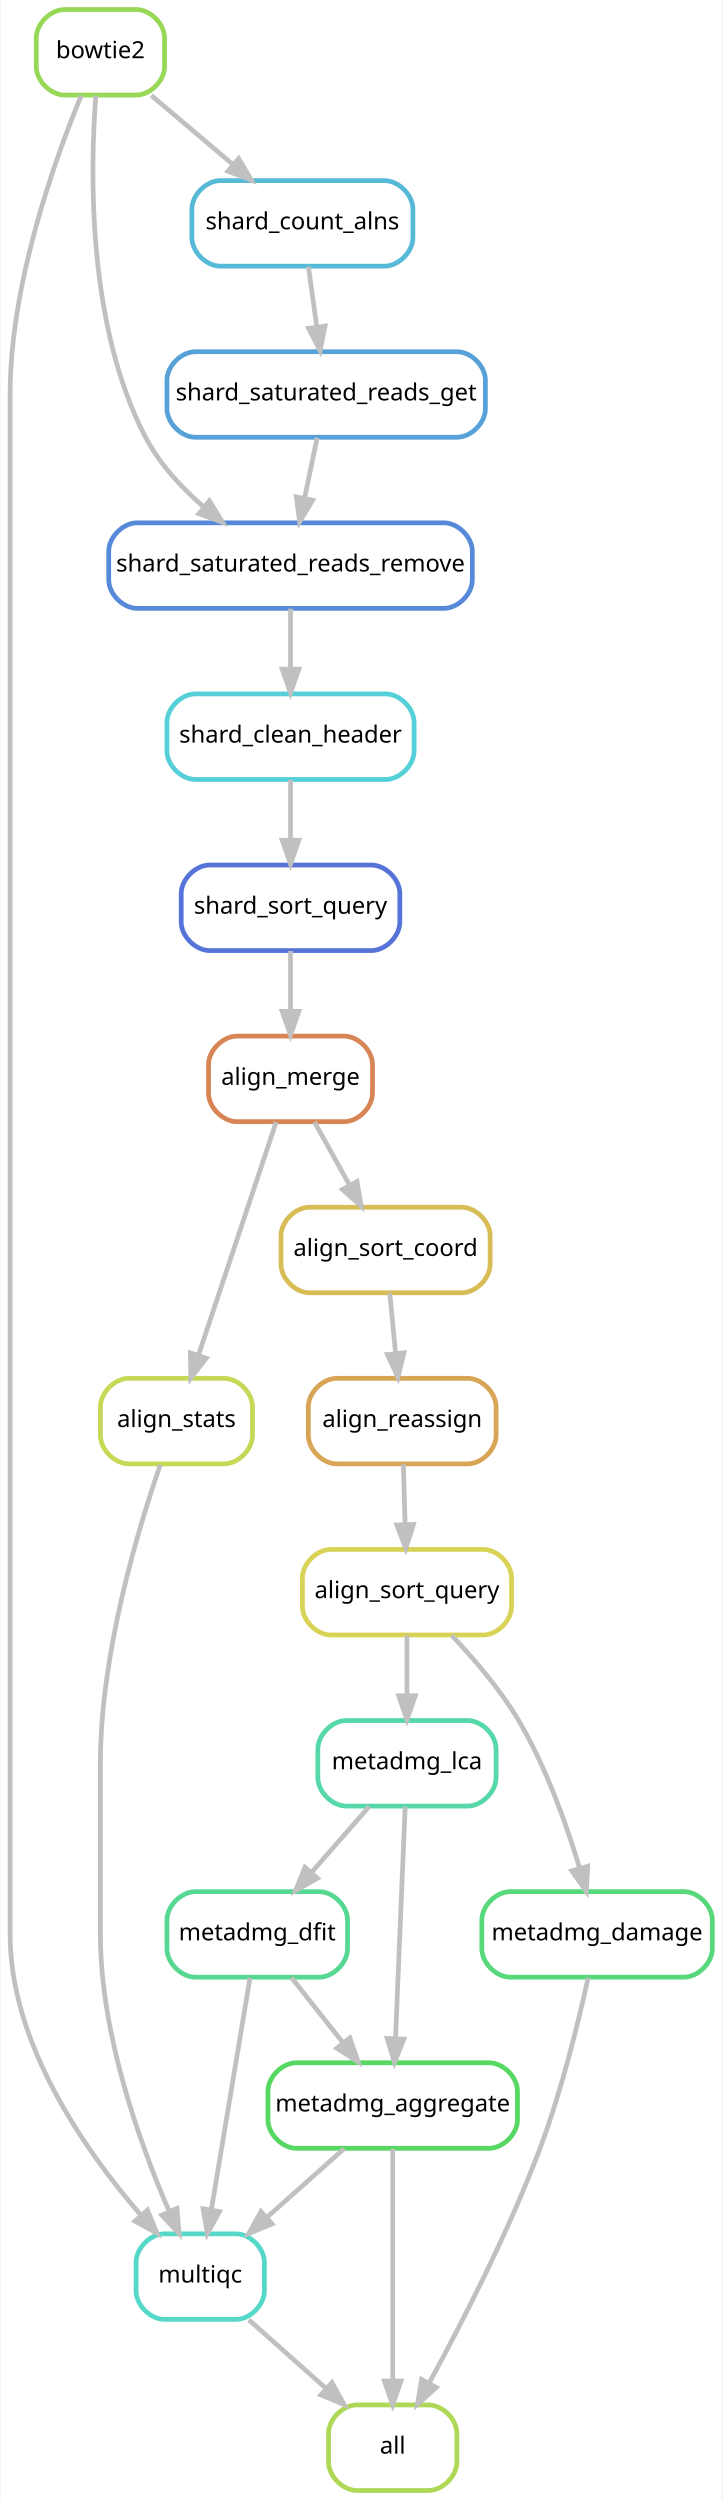
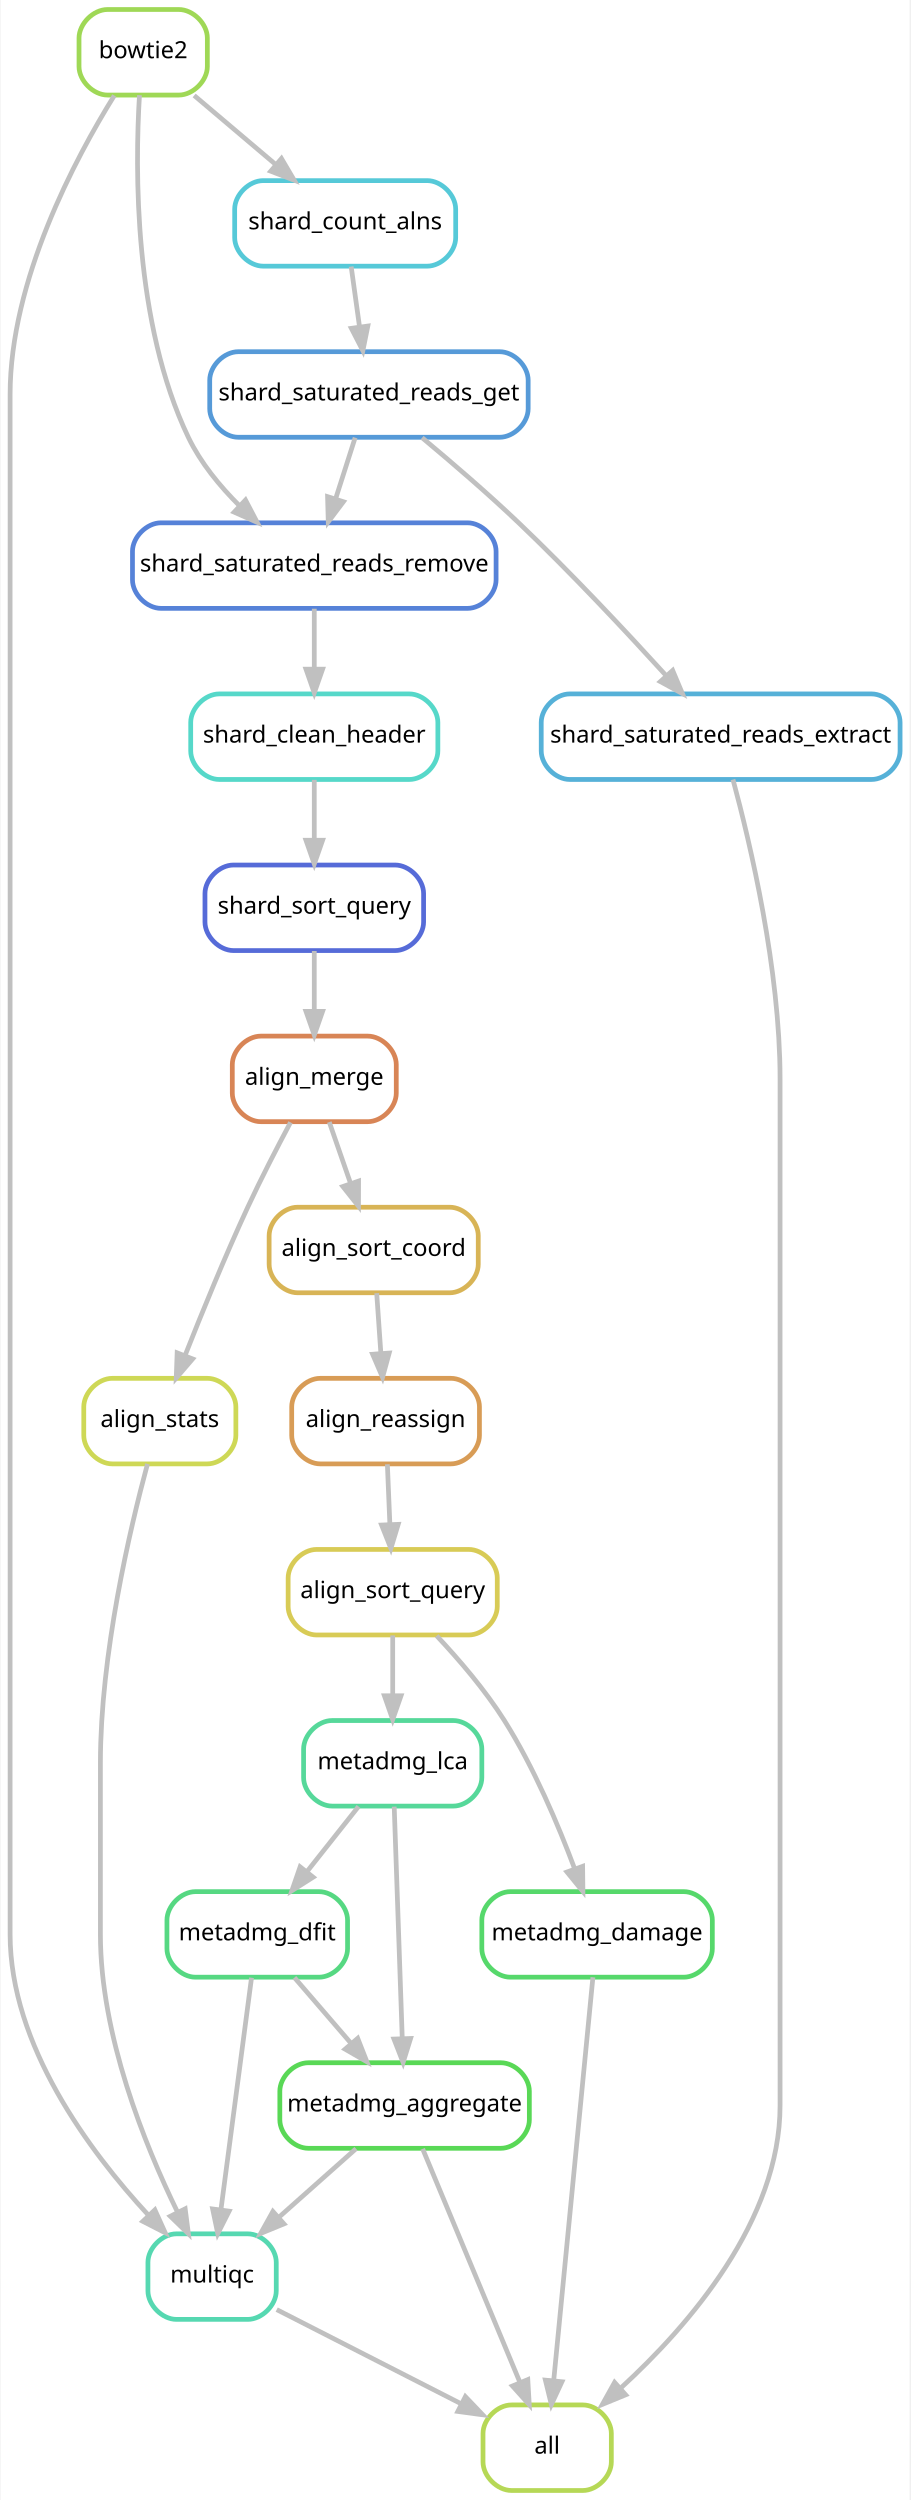
- <svg xmlns="http://www.w3.org/2000/svg" width="304pt" height="1052pt" viewBox="0.00 0.00 303.50 1052.00">
+ <svg xmlns="http://www.w3.org/2000/svg" width="383pt" height="1052pt" viewBox="0.00 0.00 382.50 1052.00">
  <g id="graph0" class="graph" transform="scale(1 1) rotate(0) translate(4 1048)">
-     <polygon fill="#ffffff" stroke="transparent" points="-4,4 -4,-1048 299.5,-1048 299.5,4 -4,4" />
+     <polygon fill="#ffffff" stroke="transparent" points="-4,4 -4,-1048 378.5,-1048 378.5,4 -4,4" />
    <g id="node1" class="node">
-       <path fill="none" stroke="#afd856" stroke-width="2" d="M176,-36C176,-36 146,-36 146,-36 140,-36 134,-30 134,-24 134,-24 134,-12 134,-12 134,-6 140,0 146,0 146,0 176,0 176,0 182,0 188,-6 188,-12 188,-12 188,-24 188,-24 188,-30 182,-36 176,-36" />
-       <text text-anchor="middle" x="161" y="-15.5" font-family="sans" font-size="10.00" fill="#000000">all</text>
+       <path fill="none" stroke="#b6d856" stroke-width="2" d="M241,-36C241,-36 211,-36 211,-36 205,-36 199,-30 199,-24 199,-24 199,-12 199,-12 199,-6 205,0 211,0 211,0 241,0 241,0 247,0 253,-6 253,-12 253,-12 253,-24 253,-24 253,-30 247,-36 241,-36" />
+       <text text-anchor="middle" x="226" y="-15.5" font-family="sans" font-size="10.00" fill="#000000">all</text>
    </g>
    <g id="node2" class="node">
-       <path fill="none" stroke="#56d8c9" stroke-width="2" d="M95,-108C95,-108 65,-108 65,-108 59,-108 53,-102 53,-96 53,-96 53,-84 53,-84 53,-78 59,-72 65,-72 65,-72 95,-72 95,-72 101,-72 107,-78 107,-84 107,-84 107,-96 107,-96 107,-102 101,-108 95,-108" />
-       <text text-anchor="middle" x="80" y="-87.5" font-family="sans" font-size="10.00" fill="#000000">multiqc</text>
+       <path fill="none" stroke="#56d8b1" stroke-width="2" d="M100,-108C100,-108 70,-108 70,-108 64,-108 58,-102 58,-96 58,-96 58,-84 58,-84 58,-78 64,-72 70,-72 70,-72 100,-72 100,-72 106,-72 112,-78 112,-84 112,-84 112,-96 112,-96 112,-102 106,-108 100,-108" />
+       <text text-anchor="middle" x="85" y="-87.5" font-family="sans" font-size="10.00" fill="#000000">multiqc</text>
+     </g>
+     <g id="edge3" class="edge">
+       <path fill="none" stroke="#c0c0c0" stroke-width="2" d="M112.186,-76.118C134.228,-64.862 165.493,-48.897 189.678,-36.547" />
+       <polygon fill="#c0c0c0" stroke="#c0c0c0" stroke-width="2" points="191.583,-39.505 198.897,-31.84 188.399,-33.27 191.583,-39.505" />
+     </g>
+     <g id="node3" class="node">
+       <path fill="none" stroke="#9fd856" stroke-width="2" d="M71,-1044C71,-1044 41,-1044 41,-1044 35,-1044 29,-1038 29,-1032 29,-1032 29,-1020 29,-1020 29,-1014 35,-1008 41,-1008 41,-1008 71,-1008 71,-1008 77,-1008 83,-1014 83,-1020 83,-1020 83,-1032 83,-1032 83,-1038 77,-1044 71,-1044" />
+       <text text-anchor="middle" x="56" y="-1023.5" font-family="sans" font-size="10.00" fill="#000000">bowtie2</text>
+     </g>
+     <g id="edge7" class="edge">
+       <path fill="none" stroke="#c0c0c0" stroke-width="2" d="M43.849,-1007.786C27.379,-981.287 0,-930.015 0,-882 0,-882 0,-882 0,-234 0,-187.497 33.281,-142.809 58.193,-115.872" />
+       <polygon fill="#c0c0c0" stroke="#c0c0c0" stroke-width="2" points="60.921,-118.084 65.286,-108.43 55.853,-113.254 60.921,-118.084" />
+     </g>
+     <g id="node8" class="node">
+       <path fill="none" stroke="#5682d8" stroke-width="2" d="M192.5,-828C192.5,-828 63.5,-828 63.5,-828 57.5,-828 51.5,-822 51.5,-816 51.5,-816 51.5,-804 51.5,-804 51.5,-798 57.5,-792 63.5,-792 63.5,-792 192.5,-792 192.5,-792 198.5,-792 204.5,-798 204.5,-804 204.5,-804 204.5,-816 204.5,-816 204.5,-822 198.5,-828 192.5,-828" />
+       <text text-anchor="middle" x="128" y="-807.5" font-family="sans" font-size="10.00" fill="#000000">shard_saturated_reads_remove</text>
+     </g>
+     <g id="edge14" class="edge">
+       <path fill="none" stroke="#c0c0c0" stroke-width="2" d="M54.445,-1007.946C52.543,-976.879 52.016,-912.02 75,-864 80.132,-853.278 88.258,-843.388 96.621,-835.083" />
+       <polygon fill="#c0c0c0" stroke="#c0c0c0" stroke-width="2" points="99.053,-837.6 103.961,-828.211 94.269,-832.49 99.053,-837.6" />
+     </g>
+     <g id="node10" class="node">
+       <path fill="none" stroke="#56c9d8" stroke-width="2" d="M175.5,-972C175.5,-972 106.5,-972 106.5,-972 100.5,-972 94.5,-966 94.5,-960 94.5,-960 94.5,-948 94.5,-948 94.5,-942 100.5,-936 106.5,-936 106.5,-936 175.5,-936 175.5,-936 181.5,-936 187.5,-942 187.5,-948 187.5,-948 187.5,-960 187.5,-960 187.5,-966 181.5,-972 175.5,-972" />
+       <text text-anchor="middle" x="141" y="-951.5" font-family="sans" font-size="10.00" fill="#000000">shard_count_alns</text>
+     </g>
+     <g id="edge16" class="edge">
+       <path fill="none" stroke="#c0c0c0" stroke-width="2" d="M77.449,-1007.831C87.818,-999.048 100.423,-988.371 111.665,-978.849" />
+       <polygon fill="#c0c0c0" stroke="#c0c0c0" stroke-width="2" points="114.189,-981.297 119.558,-972.163 109.665,-975.956 114.189,-981.297" />
+     </g>
+     <g id="node4" class="node">
+       <path fill="none" stroke="#ced856" stroke-width="2" d="M83,-468C83,-468 43,-468 43,-468 37,-468 31,-462 31,-456 31,-456 31,-444 31,-444 31,-438 37,-432 43,-432 43,-432 83,-432 83,-432 89,-432 95,-438 95,-444 95,-444 95,-456 95,-456 95,-462 89,-468 83,-468" />
+       <text text-anchor="middle" x="63" y="-447.5" font-family="sans" font-size="10.00" fill="#000000">align_stats</text>
+     </g>
+     <g id="edge6" class="edge">
+       <path fill="none" stroke="#c0c0c0" stroke-width="2" d="M57.82,-431.989C50.497,-404.895 38,-351.927 38,-306 38,-306 38,-306 38,-234 38,-191.656 56.593,-145.612 70.391,-117.273" />
+       <polygon fill="#c0c0c0" stroke="#c0c0c0" stroke-width="2" points="73.675,-118.53 75.032,-108.023 67.419,-115.391 73.675,-118.53" />
+     </g>
+     <g id="node5" class="node">
+       <path fill="none" stroke="#d88556" stroke-width="2" d="M150.5,-612C150.5,-612 105.5,-612 105.5,-612 99.5,-612 93.5,-606 93.5,-600 93.5,-600 93.5,-588 93.5,-588 93.5,-582 99.5,-576 105.5,-576 105.5,-576 150.5,-576 150.5,-576 156.5,-576 162.5,-582 162.5,-588 162.5,-588 162.5,-600 162.5,-600 162.5,-606 156.5,-612 150.5,-612" />
+       <text text-anchor="middle" x="128" y="-591.5" font-family="sans" font-size="10.00" fill="#000000">align_merge</text>
+     </g>
+     <g id="edge9" class="edge">
+       <path fill="none" stroke="#c0c0c0" stroke-width="2" d="M118.002,-575.706C112.468,-565.341 105.598,-552.071 100,-540 90.406,-519.31 80.641,-495.413 73.554,-477.445" />
+       <polygon fill="#c0c0c0" stroke="#c0c0c0" stroke-width="2" points="76.813,-476.169 69.91,-468.131 70.294,-478.719 76.813,-476.169" />
+     </g>
+     <g id="node15" class="node">
+       <path fill="none" stroke="#d8b456" stroke-width="2" d="M185,-540C185,-540 121,-540 121,-540 115,-540 109,-534 109,-528 109,-528 109,-516 109,-516 109,-510 115,-504 121,-504 121,-504 185,-504 185,-504 191,-504 197,-510 197,-516 197,-516 197,-528 197,-528 197,-534 191,-540 185,-540" />
+       <text text-anchor="middle" x="153" y="-519.5" font-family="sans" font-size="10.00" fill="#000000">align_sort_coord</text>
+     </g>
+     <g id="edge21" class="edge">
+       <path fill="none" stroke="#c0c0c0" stroke-width="2" d="M134.309,-575.831C137.012,-568.046 140.232,-558.773 143.231,-550.135" />
+       <polygon fill="#c0c0c0" stroke="#c0c0c0" stroke-width="2" points="146.633,-551.008 146.607,-540.413 140.02,-548.712 146.633,-551.008" />
+     </g>
+     <g id="node6" class="node">
+       <path fill="none" stroke="#566bd8" stroke-width="2" d="M162,-684C162,-684 94,-684 94,-684 88,-684 82,-678 82,-672 82,-672 82,-660 82,-660 82,-654 88,-648 94,-648 94,-648 162,-648 162,-648 168,-648 174,-654 174,-660 174,-660 174,-672 174,-672 174,-678 168,-684 162,-684" />
+       <text text-anchor="middle" x="128" y="-663.5" font-family="sans" font-size="10.00" fill="#000000">shard_sort_query</text>
+     </g>
+     <g id="edge10" class="edge">
+       <path fill="none" stroke="#c0c0c0" stroke-width="2" d="M128,-647.831C128,-640.131 128,-630.974 128,-622.417" />
+       <polygon fill="#c0c0c0" stroke="#c0c0c0" stroke-width="2" points="131.5,-622.413 128,-612.413 124.5,-622.413 131.5,-622.413" />
+     </g>
+     <g id="node7" class="node">
+       <path fill="none" stroke="#56d8c9" stroke-width="2" d="M168,-756C168,-756 88,-756 88,-756 82,-756 76,-750 76,-744 76,-744 76,-732 76,-732 76,-726 82,-720 88,-720 88,-720 168,-720 168,-720 174,-720 180,-726 180,-732 180,-732 180,-744 180,-744 180,-750 174,-756 168,-756" />
+       <text text-anchor="middle" x="128" y="-735.5" font-family="sans" font-size="10.00" fill="#000000">shard_clean_header</text>
+     </g>
+     <g id="edge11" class="edge">
+       <path fill="none" stroke="#c0c0c0" stroke-width="2" d="M128,-719.831C128,-712.131 128,-702.974 128,-694.417" />
+       <polygon fill="#c0c0c0" stroke="#c0c0c0" stroke-width="2" points="131.5,-694.413 128,-684.413 124.5,-694.413 131.5,-694.413" />
+     </g>
+     <g id="edge12" class="edge">
+       <path fill="none" stroke="#c0c0c0" stroke-width="2" d="M128,-791.831C128,-784.131 128,-774.974 128,-766.417" />
+       <polygon fill="#c0c0c0" stroke="#c0c0c0" stroke-width="2" points="131.5,-766.413 128,-756.413 124.5,-766.413 131.5,-766.413" />
+     </g>
+     <g id="node9" class="node">
+       <path fill="none" stroke="#569ad8" stroke-width="2" d="M206,-900C206,-900 96,-900 96,-900 90,-900 84,-894 84,-888 84,-888 84,-876 84,-876 84,-870 90,-864 96,-864 96,-864 206,-864 206,-864 212,-864 218,-870 218,-876 218,-876 218,-888 218,-888 218,-894 212,-900 206,-900" />
+       <text text-anchor="middle" x="151" y="-879.5" font-family="sans" font-size="10.00" fill="#000000">shard_saturated_reads_get</text>
+     </g>
+     <g id="edge13" class="edge">
+       <path fill="none" stroke="#c0c0c0" stroke-width="2" d="M145.196,-863.831C142.709,-856.046 139.747,-846.773 136.988,-838.135" />
+       <polygon fill="#c0c0c0" stroke="#c0c0c0" stroke-width="2" points="140.259,-836.874 133.882,-828.413 133.591,-839.004 140.259,-836.874" />
+     </g>
+     <g id="node17" class="node">
+       <path fill="none" stroke="#56b1d8" stroke-width="2" d="M362.5,-756C362.5,-756 235.5,-756 235.5,-756 229.5,-756 223.5,-750 223.5,-744 223.5,-744 223.5,-732 223.5,-732 223.5,-726 229.5,-720 235.5,-720 235.5,-720 362.5,-720 362.5,-720 368.5,-720 374.5,-726 374.5,-732 374.5,-732 374.5,-744 374.5,-744 374.5,-750 368.5,-756 362.5,-756" />
+       <text text-anchor="middle" x="299" y="-735.5" font-family="sans" font-size="10.00" fill="#000000">shard_saturated_reads_extract</text>
+     </g>
+     <g id="edge24" class="edge">
+       <path fill="none" stroke="#c0c0c0" stroke-width="2" d="M173.367,-863.809C185.638,-853.588 200.964,-840.422 214,-828 235.919,-807.113 259.454,-781.96 276.189,-763.561" />
+       <polygon fill="#c0c0c0" stroke="#c0c0c0" stroke-width="2" points="278.806,-765.885 282.92,-756.121 273.616,-761.188 278.806,-765.885" />
+     </g>
+     <g id="edge15" class="edge">
+       <path fill="none" stroke="#c0c0c0" stroke-width="2" d="M143.523,-935.831C144.593,-928.131 145.865,-918.974 147.053,-910.417" />
+       <polygon fill="#c0c0c0" stroke="#c0c0c0" stroke-width="2" points="150.534,-910.8 148.443,-900.413 143.6,-909.837 150.534,-910.8" />
+     </g>
+     <g id="node11" class="node">
+       <path fill="none" stroke="#56d882" stroke-width="2" d="M130,-252C130,-252 78,-252 78,-252 72,-252 66,-246 66,-240 66,-240 66,-228 66,-228 66,-222 72,-216 78,-216 78,-216 130,-216 130,-216 136,-216 142,-222 142,-228 142,-228 142,-240 142,-240 142,-246 136,-252 130,-252" />
+       <text text-anchor="middle" x="104" y="-231.5" font-family="sans" font-size="10.00" fill="#000000">metadmg_dfit</text>
+     </g>
+     <g id="edge8" class="edge">
+       <path fill="none" stroke="#c0c0c0" stroke-width="2" d="M101.594,-215.762C98.353,-191.201 92.553,-147.247 88.741,-118.354" />
+       <polygon fill="#c0c0c0" stroke="#c0c0c0" stroke-width="2" points="92.165,-117.546 87.387,-108.09 85.225,-118.462 92.165,-117.546" />
+     </g>
+     <g id="node16" class="node">
+       <path fill="none" stroke="#59d856" stroke-width="2" d="M206.5,-180C206.5,-180 125.5,-180 125.5,-180 119.5,-180 113.5,-174 113.5,-168 113.5,-168 113.5,-156 113.5,-156 113.5,-150 119.5,-144 125.5,-144 125.5,-144 206.5,-144 206.5,-144 212.5,-144 218.5,-150 218.5,-156 218.5,-156 218.5,-168 218.5,-168 218.5,-174 212.5,-180 206.5,-180" />
+       <text text-anchor="middle" x="166" y="-159.5" font-family="sans" font-size="10.00" fill="#000000">metadmg_aggregate</text>
+     </g>
+     <g id="edge22" class="edge">
+       <path fill="none" stroke="#c0c0c0" stroke-width="2" d="M119.645,-215.831C126.859,-207.454 135.557,-197.353 143.46,-188.175" />
+       <polygon fill="#c0c0c0" stroke="#c0c0c0" stroke-width="2" points="146.271,-190.275 150.144,-180.413 140.967,-185.707 146.271,-190.275" />
+     </g>
+     <g id="node12" class="node">
+       <path fill="none" stroke="#56d89a" stroke-width="2" d="M186.5,-324C186.5,-324 135.5,-324 135.5,-324 129.5,-324 123.5,-318 123.5,-312 123.5,-312 123.5,-300 123.5,-300 123.5,-294 129.5,-288 135.5,-288 135.5,-288 186.5,-288 186.5,-288 192.5,-288 198.5,-294 198.5,-300 198.5,-300 198.5,-312 198.5,-312 198.5,-318 192.5,-324 186.5,-324" />
+       <text text-anchor="middle" x="161" y="-303.5" font-family="sans" font-size="10.00" fill="#000000">metadmg_lca</text>
+     </g>
+     <g id="edge17" class="edge">
+       <path fill="none" stroke="#c0c0c0" stroke-width="2" d="M146.617,-287.831C140.051,-279.539 132.149,-269.557 124.942,-260.453" />
+       <polygon fill="#c0c0c0" stroke="#c0c0c0" stroke-width="2" points="127.528,-258.081 118.577,-252.413 122.04,-262.426 127.528,-258.081" />
+     </g>
+     <g id="edge23" class="edge">
+       <path fill="none" stroke="#c0c0c0" stroke-width="2" d="M161.633,-287.762C162.486,-263.201 164.012,-219.247 165.016,-190.354" />
+       <polygon fill="#c0c0c0" stroke="#c0c0c0" stroke-width="2" points="168.523,-190.205 165.372,-180.09 161.527,-189.962 168.523,-190.205" />
+     </g>
+     <g id="node13" class="node">
+       <path fill="none" stroke="#d8cb56" stroke-width="2" d="M193,-396C193,-396 129,-396 129,-396 123,-396 117,-390 117,-384 117,-384 117,-372 117,-372 117,-366 123,-360 129,-360 129,-360 193,-360 193,-360 199,-360 205,-366 205,-372 205,-372 205,-384 205,-384 205,-390 199,-396 193,-396" />
+       <text text-anchor="middle" x="161" y="-375.5" font-family="sans" font-size="10.00" fill="#000000">align_sort_query</text>
+     </g>
+     <g id="edge18" class="edge">
+       <path fill="none" stroke="#c0c0c0" stroke-width="2" d="M161,-359.831C161,-352.131 161,-342.974 161,-334.417" />
+       <polygon fill="#c0c0c0" stroke="#c0c0c0" stroke-width="2" points="164.5,-334.413 161,-324.413 157.5,-334.413 164.5,-334.413" />
+     </g>
+     <g id="node18" class="node">
+       <path fill="none" stroke="#56d86b" stroke-width="2" d="M283.5,-252C283.5,-252 210.5,-252 210.5,-252 204.5,-252 198.5,-246 198.5,-240 198.5,-240 198.5,-228 198.5,-228 198.5,-222 204.5,-216 210.5,-216 210.5,-216 283.5,-216 283.5,-216 289.5,-216 295.5,-222 295.5,-228 295.5,-228 295.5,-240 295.5,-240 295.5,-246 289.5,-252 283.5,-252" />
+       <text text-anchor="middle" x="247" y="-231.5" font-family="sans" font-size="10.00" fill="#000000">metadmg_damage</text>
+     </g>
+     <g id="edge25" class="edge">
+       <path fill="none" stroke="#c0c0c0" stroke-width="2" d="M179.504,-359.646C188.859,-349.692 199.913,-336.826 208,-324 220.415,-304.311 230.69,-279.989 237.572,-261.595" />
+       <polygon fill="#c0c0c0" stroke="#c0c0c0" stroke-width="2" points="240.914,-262.647 241.038,-252.053 234.334,-260.257 240.914,-262.647" />
+     </g>
+     <g id="node14" class="node">
+       <path fill="none" stroke="#d89c56" stroke-width="2" d="M185.5,-468C185.5,-468 130.5,-468 130.5,-468 124.5,-468 118.5,-462 118.5,-456 118.5,-456 118.5,-444 118.5,-444 118.5,-438 124.5,-432 130.5,-432 130.5,-432 185.5,-432 185.5,-432 191.5,-432 197.5,-438 197.5,-444 197.5,-444 197.5,-456 197.5,-456 197.5,-462 191.5,-468 185.5,-468" />
+       <text text-anchor="middle" x="158" y="-447.5" font-family="sans" font-size="10.00" fill="#000000">align_reassign</text>
+     </g>
+     <g id="edge19" class="edge">
+       <path fill="none" stroke="#c0c0c0" stroke-width="2" d="M158.757,-431.831C159.078,-424.131 159.459,-414.974 159.816,-406.417" />
+       <polygon fill="#c0c0c0" stroke="#c0c0c0" stroke-width="2" points="163.313,-406.55 160.233,-396.413 156.319,-406.259 163.313,-406.55" />
+     </g>
+     <g id="edge20" class="edge">
+       <path fill="none" stroke="#c0c0c0" stroke-width="2" d="M154.262,-503.831C154.797,-496.131 155.432,-486.974 156.027,-478.417" />
+       <polygon fill="#c0c0c0" stroke="#c0c0c0" stroke-width="2" points="159.52,-478.632 156.721,-468.413 152.537,-478.147 159.52,-478.632" />
+     </g>
+     <g id="edge1" class="edge">
+       <path fill="none" stroke="#c0c0c0" stroke-width="2" d="M173.599,-143.762C183.923,-118.985 202.47,-74.471 214.502,-45.594" />
+       <polygon fill="#c0c0c0" stroke="#c0c0c0" stroke-width="2" points="217.847,-46.667 218.463,-36.09 211.386,-43.974 217.847,-46.667" />
+     </g>
+     <g id="edge5" class="edge">
+       <path fill="none" stroke="#c0c0c0" stroke-width="2" d="M145.56,-143.831C135.679,-135.048 123.668,-124.371 112.955,-114.849" />
+       <polygon fill="#c0c0c0" stroke="#c0c0c0" stroke-width="2" points="115.233,-112.191 105.433,-108.163 110.582,-117.422 115.233,-112.191" />
+     </g>
+     <g id="edge4" class="edge">
+       <path fill="none" stroke="#c0c0c0" stroke-width="2" d="M304.18,-719.989C311.503,-692.895 324,-639.927 324,-594 324,-594 324,-594 324,-162 324,-113.627 285.737,-69.483 257.029,-43.17" />
+       <polygon fill="#c0c0c0" stroke="#c0c0c0" stroke-width="2" points="259.024,-40.26 249.225,-36.232 254.373,-45.492 259.024,-40.26" />
    </g>
    <g id="edge2" class="edge">
-       <path fill="none" stroke="#c0c0c0" stroke-width="2" d="M100.44,-71.831C110.32,-63.048 122.332,-52.371 133.045,-42.849" />
-       <polygon fill="#c0c0c0" stroke="#c0c0c0" stroke-width="2" points="135.418,-45.422 140.567,-36.163 130.767,-40.191 135.418,-45.422" />
-     </g>
-     <g id="node3" class="node">
-       <path fill="none" stroke="#97d856" stroke-width="2" d="M53,-1044C53,-1044 23,-1044 23,-1044 17,-1044 11,-1038 11,-1032 11,-1032 11,-1020 11,-1020 11,-1014 17,-1008 23,-1008 23,-1008 53,-1008 53,-1008 59,-1008 65,-1014 65,-1020 65,-1020 65,-1032 65,-1032 65,-1038 59,-1044 53,-1044" />
-       <text text-anchor="middle" x="38" y="-1023.5" font-family="sans" font-size="10.00" fill="#000000">bowtie2</text>
-     </g>
-     <g id="edge4" class="edge">
-       <path fill="none" stroke="#c0c0c0" stroke-width="2" d="M29.941,-1007.767C18.787,-980.825 0,-928.54 0,-882 0,-882 0,-882 0,-234 0,-187.928 31.68,-142.816 55.169,-115.701" />
-       <polygon fill="#c0c0c0" stroke="#c0c0c0" stroke-width="2" points="57.803,-118.007 61.847,-108.214 52.578,-113.347 57.803,-118.007" />
-     </g>
-     <g id="node8" class="node">
-       <path fill="none" stroke="#568ad8" stroke-width="2" d="M182.5,-828C182.5,-828 53.5,-828 53.5,-828 47.5,-828 41.5,-822 41.5,-816 41.5,-816 41.5,-804 41.5,-804 41.5,-798 47.5,-792 53.5,-792 53.5,-792 182.5,-792 182.5,-792 188.5,-792 194.5,-798 194.5,-804 194.5,-804 194.5,-816 194.5,-816 194.5,-822 188.5,-828 182.5,-828" />
-       <text text-anchor="middle" x="118" y="-807.5" font-family="sans" font-size="10.00" fill="#000000">shard_saturated_reads_remove</text>
-     </g>
-     <g id="edge12" class="edge">
-       <path fill="none" stroke="#c0c0c0" stroke-width="2" d="M36.091,-1007.769C33.656,-976.435 32.347,-911.185 57,-864 62.833,-852.835 71.991,-842.903 81.454,-834.697" />
-       <polygon fill="#c0c0c0" stroke="#c0c0c0" stroke-width="2" points="83.863,-837.249 89.408,-828.221 79.443,-831.821 83.863,-837.249" />
-     </g>
-     <g id="node10" class="node">
-       <path fill="none" stroke="#56b9d8" stroke-width="2" d="M157.5,-972C157.5,-972 88.5,-972 88.5,-972 82.5,-972 76.5,-966 76.5,-960 76.5,-960 76.5,-948 76.5,-948 76.5,-942 82.5,-936 88.5,-936 88.5,-936 157.5,-936 157.5,-936 163.5,-936 169.5,-942 169.5,-948 169.5,-948 169.5,-960 169.5,-960 169.5,-966 163.5,-972 157.5,-972" />
-       <text text-anchor="middle" x="123" y="-951.5" font-family="sans" font-size="10.00" fill="#000000">shard_count_alns</text>
-     </g>
-     <g id="edge15" class="edge">
-       <path fill="none" stroke="#c0c0c0" stroke-width="2" d="M59.449,-1007.831C69.818,-999.048 82.423,-988.371 93.665,-978.849" />
-       <polygon fill="#c0c0c0" stroke="#c0c0c0" stroke-width="2" points="96.189,-981.297 101.558,-972.163 91.665,-975.956 96.189,-981.297" />
-     </g>
-     <g id="node4" class="node">
-       <path fill="none" stroke="#c6d856" stroke-width="2" d="M90,-468C90,-468 50,-468 50,-468 44,-468 38,-462 38,-456 38,-456 38,-444 38,-444 38,-438 44,-432 50,-432 50,-432 90,-432 90,-432 96,-432 102,-438 102,-444 102,-444 102,-456 102,-456 102,-462 96,-468 90,-468" />
-       <text text-anchor="middle" x="70" y="-447.5" font-family="sans" font-size="10.00" fill="#000000">align_stats</text>
-     </g>
-     <g id="edge6" class="edge">
-       <path fill="none" stroke="#c0c0c0" stroke-width="2" d="M63.214,-431.65C53.82,-404.562 38,-352.098 38,-306 38,-306 38,-306 38,-234 38,-192.069 54.615,-145.918 66.945,-117.444" />
-       <polygon fill="#c0c0c0" stroke="#c0c0c0" stroke-width="2" points="70.215,-118.703 71.093,-108.145 63.822,-115.851 70.215,-118.703" />
-     </g>
-     <g id="node5" class="node">
-       <path fill="none" stroke="#d88556" stroke-width="2" d="M140.5,-612C140.5,-612 95.5,-612 95.5,-612 89.5,-612 83.5,-606 83.5,-600 83.5,-600 83.5,-588 83.5,-588 83.5,-582 89.5,-576 95.5,-576 95.5,-576 140.5,-576 140.5,-576 146.5,-576 152.5,-582 152.5,-588 152.5,-588 152.5,-600 152.5,-600 152.5,-606 146.5,-612 140.5,-612" />
-       <text text-anchor="middle" x="118" y="-591.5" font-family="sans" font-size="10.00" fill="#000000">align_merge</text>
-     </g>
-     <g id="edge8" class="edge">
-       <path fill="none" stroke="#c0c0c0" stroke-width="2" d="M111.921,-575.762C103.662,-550.985 88.824,-506.471 79.198,-477.594" />
-       <polygon fill="#c0c0c0" stroke="#c0c0c0" stroke-width="2" points="82.513,-476.47 76.03,-468.09 75.872,-478.683 82.513,-476.47" />
-     </g>
-     <g id="node15" class="node">
-       <path fill="none" stroke="#d8bc56" stroke-width="2" d="M190,-540C190,-540 126,-540 126,-540 120,-540 114,-534 114,-528 114,-528 114,-516 114,-516 114,-510 120,-504 126,-504 126,-504 190,-504 190,-504 196,-504 202,-510 202,-516 202,-516 202,-528 202,-528 202,-534 196,-540 190,-540" />
-       <text text-anchor="middle" x="158" y="-519.5" font-family="sans" font-size="10.00" fill="#000000">align_sort_coord</text>
-     </g>
-     <g id="edge20" class="edge">
-       <path fill="none" stroke="#c0c0c0" stroke-width="2" d="M128.094,-575.831C132.56,-567.793 137.907,-558.167 142.838,-549.292" />
-       <polygon fill="#c0c0c0" stroke="#c0c0c0" stroke-width="2" points="145.974,-550.855 147.77,-540.413 139.854,-547.455 145.974,-550.855" />
-     </g>
-     <g id="node6" class="node">
-       <path fill="none" stroke="#5673d8" stroke-width="2" d="M152,-684C152,-684 84,-684 84,-684 78,-684 72,-678 72,-672 72,-672 72,-660 72,-660 72,-654 78,-648 84,-648 84,-648 152,-648 152,-648 158,-648 164,-654 164,-660 164,-660 164,-672 164,-672 164,-678 158,-684 152,-684" />
-       <text text-anchor="middle" x="118" y="-663.5" font-family="sans" font-size="10.00" fill="#000000">shard_sort_query</text>
-     </g>
-     <g id="edge9" class="edge">
-       <path fill="none" stroke="#c0c0c0" stroke-width="2" d="M118,-647.831C118,-640.131 118,-630.974 118,-622.417" />
-       <polygon fill="#c0c0c0" stroke="#c0c0c0" stroke-width="2" points="121.5,-622.413 118,-612.413 114.5,-622.413 121.5,-622.413" />
-     </g>
-     <g id="node7" class="node">
-       <path fill="none" stroke="#56d0d8" stroke-width="2" d="M158,-756C158,-756 78,-756 78,-756 72,-756 66,-750 66,-744 66,-744 66,-732 66,-732 66,-726 72,-720 78,-720 78,-720 158,-720 158,-720 164,-720 170,-726 170,-732 170,-732 170,-744 170,-744 170,-750 164,-756 158,-756" />
-       <text text-anchor="middle" x="118" y="-735.5" font-family="sans" font-size="10.00" fill="#000000">shard_clean_header</text>
-     </g>
-     <g id="edge10" class="edge">
-       <path fill="none" stroke="#c0c0c0" stroke-width="2" d="M118,-719.831C118,-712.131 118,-702.974 118,-694.417" />
-       <polygon fill="#c0c0c0" stroke="#c0c0c0" stroke-width="2" points="121.5,-694.413 118,-684.413 114.5,-694.413 121.5,-694.413" />
-     </g>
-     <g id="edge11" class="edge">
-       <path fill="none" stroke="#c0c0c0" stroke-width="2" d="M118,-791.831C118,-784.131 118,-774.974 118,-766.417" />
-       <polygon fill="#c0c0c0" stroke="#c0c0c0" stroke-width="2" points="121.5,-766.413 118,-756.413 114.5,-766.413 121.5,-766.413" />
-     </g>
-     <g id="node9" class="node">
-       <path fill="none" stroke="#56a2d8" stroke-width="2" d="M188,-900C188,-900 78,-900 78,-900 72,-900 66,-894 66,-888 66,-888 66,-876 66,-876 66,-870 72,-864 78,-864 78,-864 188,-864 188,-864 194,-864 200,-870 200,-876 200,-876 200,-888 200,-888 200,-894 194,-900 188,-900" />
-       <text text-anchor="middle" x="133" y="-879.5" font-family="sans" font-size="10.00" fill="#000000">shard_saturated_reads_get</text>
-     </g>
-     <g id="edge13" class="edge">
-       <path fill="none" stroke="#c0c0c0" stroke-width="2" d="M129.215,-863.831C127.611,-856.131 125.703,-846.974 123.92,-838.417" />
-       <polygon fill="#c0c0c0" stroke="#c0c0c0" stroke-width="2" points="127.302,-837.489 121.836,-828.413 120.449,-838.917 127.302,-837.489" />
-     </g>
-     <g id="edge14" class="edge">
-       <path fill="none" stroke="#c0c0c0" stroke-width="2" d="M125.523,-935.831C126.593,-928.131 127.865,-918.974 129.053,-910.417" />
-       <polygon fill="#c0c0c0" stroke="#c0c0c0" stroke-width="2" points="132.534,-910.8 130.443,-900.413 125.6,-909.837 132.534,-910.8" />
-     </g>
-     <g id="node11" class="node">
-       <path fill="none" stroke="#56d892" stroke-width="2" d="M130,-252C130,-252 78,-252 78,-252 72,-252 66,-246 66,-240 66,-240 66,-228 66,-228 66,-222 72,-216 78,-216 78,-216 130,-216 130,-216 136,-216 142,-222 142,-228 142,-228 142,-240 142,-240 142,-246 136,-252 130,-252" />
-       <text text-anchor="middle" x="104" y="-231.5" font-family="sans" font-size="10.00" fill="#000000">metadmg_dfit</text>
-     </g>
-     <g id="edge7" class="edge">
-       <path fill="none" stroke="#c0c0c0" stroke-width="2" d="M100.96,-215.762C96.849,-191.093 89.477,-146.86 84.662,-117.973" />
-       <polygon fill="#c0c0c0" stroke="#c0c0c0" stroke-width="2" points="88.111,-117.378 83.015,-108.09 81.207,-118.529 88.111,-117.378" />
-     </g>
-     <g id="node16" class="node">
-       <path fill="none" stroke="#56d863" stroke-width="2" d="M201.5,-180C201.5,-180 120.5,-180 120.5,-180 114.5,-180 108.5,-174 108.5,-168 108.5,-168 108.5,-156 108.5,-156 108.5,-150 114.5,-144 120.5,-144 120.5,-144 201.5,-144 201.5,-144 207.5,-144 213.5,-150 213.5,-156 213.5,-156 213.5,-168 213.5,-168 213.5,-174 207.5,-180 201.5,-180" />
-       <text text-anchor="middle" x="161" y="-159.5" font-family="sans" font-size="10.00" fill="#000000">metadmg_aggregate</text>
-     </g>
-     <g id="edge21" class="edge">
-       <path fill="none" stroke="#c0c0c0" stroke-width="2" d="M118.383,-215.831C124.949,-207.539 132.851,-197.557 140.058,-188.453" />
-       <polygon fill="#c0c0c0" stroke="#c0c0c0" stroke-width="2" points="142.96,-190.426 146.423,-180.413 137.472,-186.081 142.96,-190.426" />
-     </g>
-     <g id="node12" class="node">
-       <path fill="none" stroke="#56d8a9" stroke-width="2" d="M192.5,-324C192.5,-324 141.5,-324 141.5,-324 135.5,-324 129.5,-318 129.5,-312 129.5,-312 129.5,-300 129.5,-300 129.5,-294 135.5,-288 141.5,-288 141.5,-288 192.5,-288 192.5,-288 198.5,-288 204.5,-294 204.5,-300 204.5,-300 204.5,-312 204.5,-312 204.5,-318 198.5,-324 192.5,-324" />
-       <text text-anchor="middle" x="167" y="-303.5" font-family="sans" font-size="10.00" fill="#000000">metadmg_lca</text>
-     </g>
-     <g id="edge16" class="edge">
-       <path fill="none" stroke="#c0c0c0" stroke-width="2" d="M151.102,-287.831C143.772,-279.454 134.934,-269.353 126.903,-260.175" />
-       <polygon fill="#c0c0c0" stroke="#c0c0c0" stroke-width="2" points="129.331,-257.634 120.112,-252.413 124.063,-262.244 129.331,-257.634" />
-     </g>
-     <g id="edge22" class="edge">
-       <path fill="none" stroke="#c0c0c0" stroke-width="2" d="M166.24,-287.762C165.217,-263.201 163.385,-219.247 162.181,-190.354" />
-       <polygon fill="#c0c0c0" stroke="#c0c0c0" stroke-width="2" points="165.667,-189.935 161.754,-180.09 158.673,-190.227 165.667,-189.935" />
-     </g>
-     <g id="node13" class="node">
-       <path fill="none" stroke="#d8d356" stroke-width="2" d="M199,-396C199,-396 135,-396 135,-396 129,-396 123,-390 123,-384 123,-384 123,-372 123,-372 123,-366 129,-360 135,-360 135,-360 199,-360 199,-360 205,-360 211,-366 211,-372 211,-372 211,-384 211,-384 211,-390 205,-396 199,-396" />
-       <text text-anchor="middle" x="167" y="-375.5" font-family="sans" font-size="10.00" fill="#000000">align_sort_query</text>
-     </g>
-     <g id="edge17" class="edge">
-       <path fill="none" stroke="#c0c0c0" stroke-width="2" d="M167,-359.831C167,-352.131 167,-342.974 167,-334.417" />
-       <polygon fill="#c0c0c0" stroke="#c0c0c0" stroke-width="2" points="170.5,-334.413 167,-324.413 163.5,-334.413 170.5,-334.413" />
-     </g>
-     <g id="node17" class="node">
-       <path fill="none" stroke="#56d87b" stroke-width="2" d="M283.5,-252C283.5,-252 210.5,-252 210.5,-252 204.5,-252 198.5,-246 198.5,-240 198.5,-240 198.5,-228 198.5,-228 198.5,-222 204.5,-216 210.5,-216 210.5,-216 283.5,-216 283.5,-216 289.5,-216 295.5,-222 295.5,-228 295.5,-228 295.5,-240 295.5,-240 295.5,-246 289.5,-252 283.5,-252" />
-       <text text-anchor="middle" x="247" y="-231.5" font-family="sans" font-size="10.00" fill="#000000">metadmg_damage</text>
-     </g>
-     <g id="edge23" class="edge">
-       <path fill="none" stroke="#c0c0c0" stroke-width="2" d="M185.809,-359.832C195.249,-349.929 206.285,-337.053 214,-324 225.521,-304.508 234.117,-280.313 239.643,-261.921" />
-       <polygon fill="#c0c0c0" stroke="#c0c0c0" stroke-width="2" points="243.066,-262.682 242.468,-252.104 236.339,-260.746 243.066,-262.682" />
-     </g>
-     <g id="node14" class="node">
-       <path fill="none" stroke="#d8a456" stroke-width="2" d="M192.5,-468C192.5,-468 137.5,-468 137.5,-468 131.5,-468 125.5,-462 125.5,-456 125.5,-456 125.5,-444 125.5,-444 125.5,-438 131.5,-432 137.5,-432 137.5,-432 192.5,-432 192.5,-432 198.5,-432 204.5,-438 204.5,-444 204.5,-444 204.5,-456 204.5,-456 204.5,-462 198.5,-468 192.5,-468" />
-       <text text-anchor="middle" x="165" y="-447.5" font-family="sans" font-size="10.00" fill="#000000">align_reassign</text>
-     </g>
-     <g id="edge18" class="edge">
-       <path fill="none" stroke="#c0c0c0" stroke-width="2" d="M165.505,-431.831C165.719,-424.131 165.973,-414.974 166.211,-406.417" />
-       <polygon fill="#c0c0c0" stroke="#c0c0c0" stroke-width="2" points="169.709,-406.507 166.488,-396.413 162.712,-406.312 169.709,-406.507" />
-     </g>
-     <g id="edge19" class="edge">
-       <path fill="none" stroke="#c0c0c0" stroke-width="2" d="M159.766,-503.831C160.515,-496.131 161.405,-486.974 162.237,-478.417" />
-       <polygon fill="#c0c0c0" stroke="#c0c0c0" stroke-width="2" points="165.726,-478.705 163.21,-468.413 158.758,-478.028 165.726,-478.705" />
-     </g>
-     <g id="edge3" class="edge">
-       <path fill="none" stroke="#c0c0c0" stroke-width="2" d="M161,-143.762C161,-119.201 161,-75.247 161,-46.354" />
-       <polygon fill="#c0c0c0" stroke="#c0c0c0" stroke-width="2" points="164.5,-46.09 161,-36.09 157.5,-46.09 164.5,-46.09" />
-     </g>
-     <g id="edge5" class="edge">
-       <path fill="none" stroke="#c0c0c0" stroke-width="2" d="M140.56,-143.831C130.679,-135.048 118.668,-124.371 107.955,-114.849" />
-       <polygon fill="#c0c0c0" stroke="#c0c0c0" stroke-width="2" points="110.233,-112.191 100.433,-108.163 105.582,-117.422 110.233,-112.191" />
-     </g>
-     <g id="edge1" class="edge">
-       <path fill="none" stroke="#c0c0c0" stroke-width="2" d="M243.241,-215.743C239.192,-197.325 232.089,-168.225 223,-144 209.786,-108.782 189.98,-70.247 176.327,-45.186" />
-       <polygon fill="#c0c0c0" stroke="#c0c0c0" stroke-width="2" points="179.31,-43.349 171.422,-36.276 173.178,-46.724 179.31,-43.349" />
+       <path fill="none" stroke="#c0c0c0" stroke-width="2" d="M245.246,-215.956C241.586,-178.314 233.115,-91.187 228.734,-46.125" />
+       <polygon fill="#c0c0c0" stroke="#c0c0c0" stroke-width="2" points="232.215,-45.759 227.764,-36.145 225.248,-46.437 232.215,-45.759" />
    </g>
  </g>
</svg>
